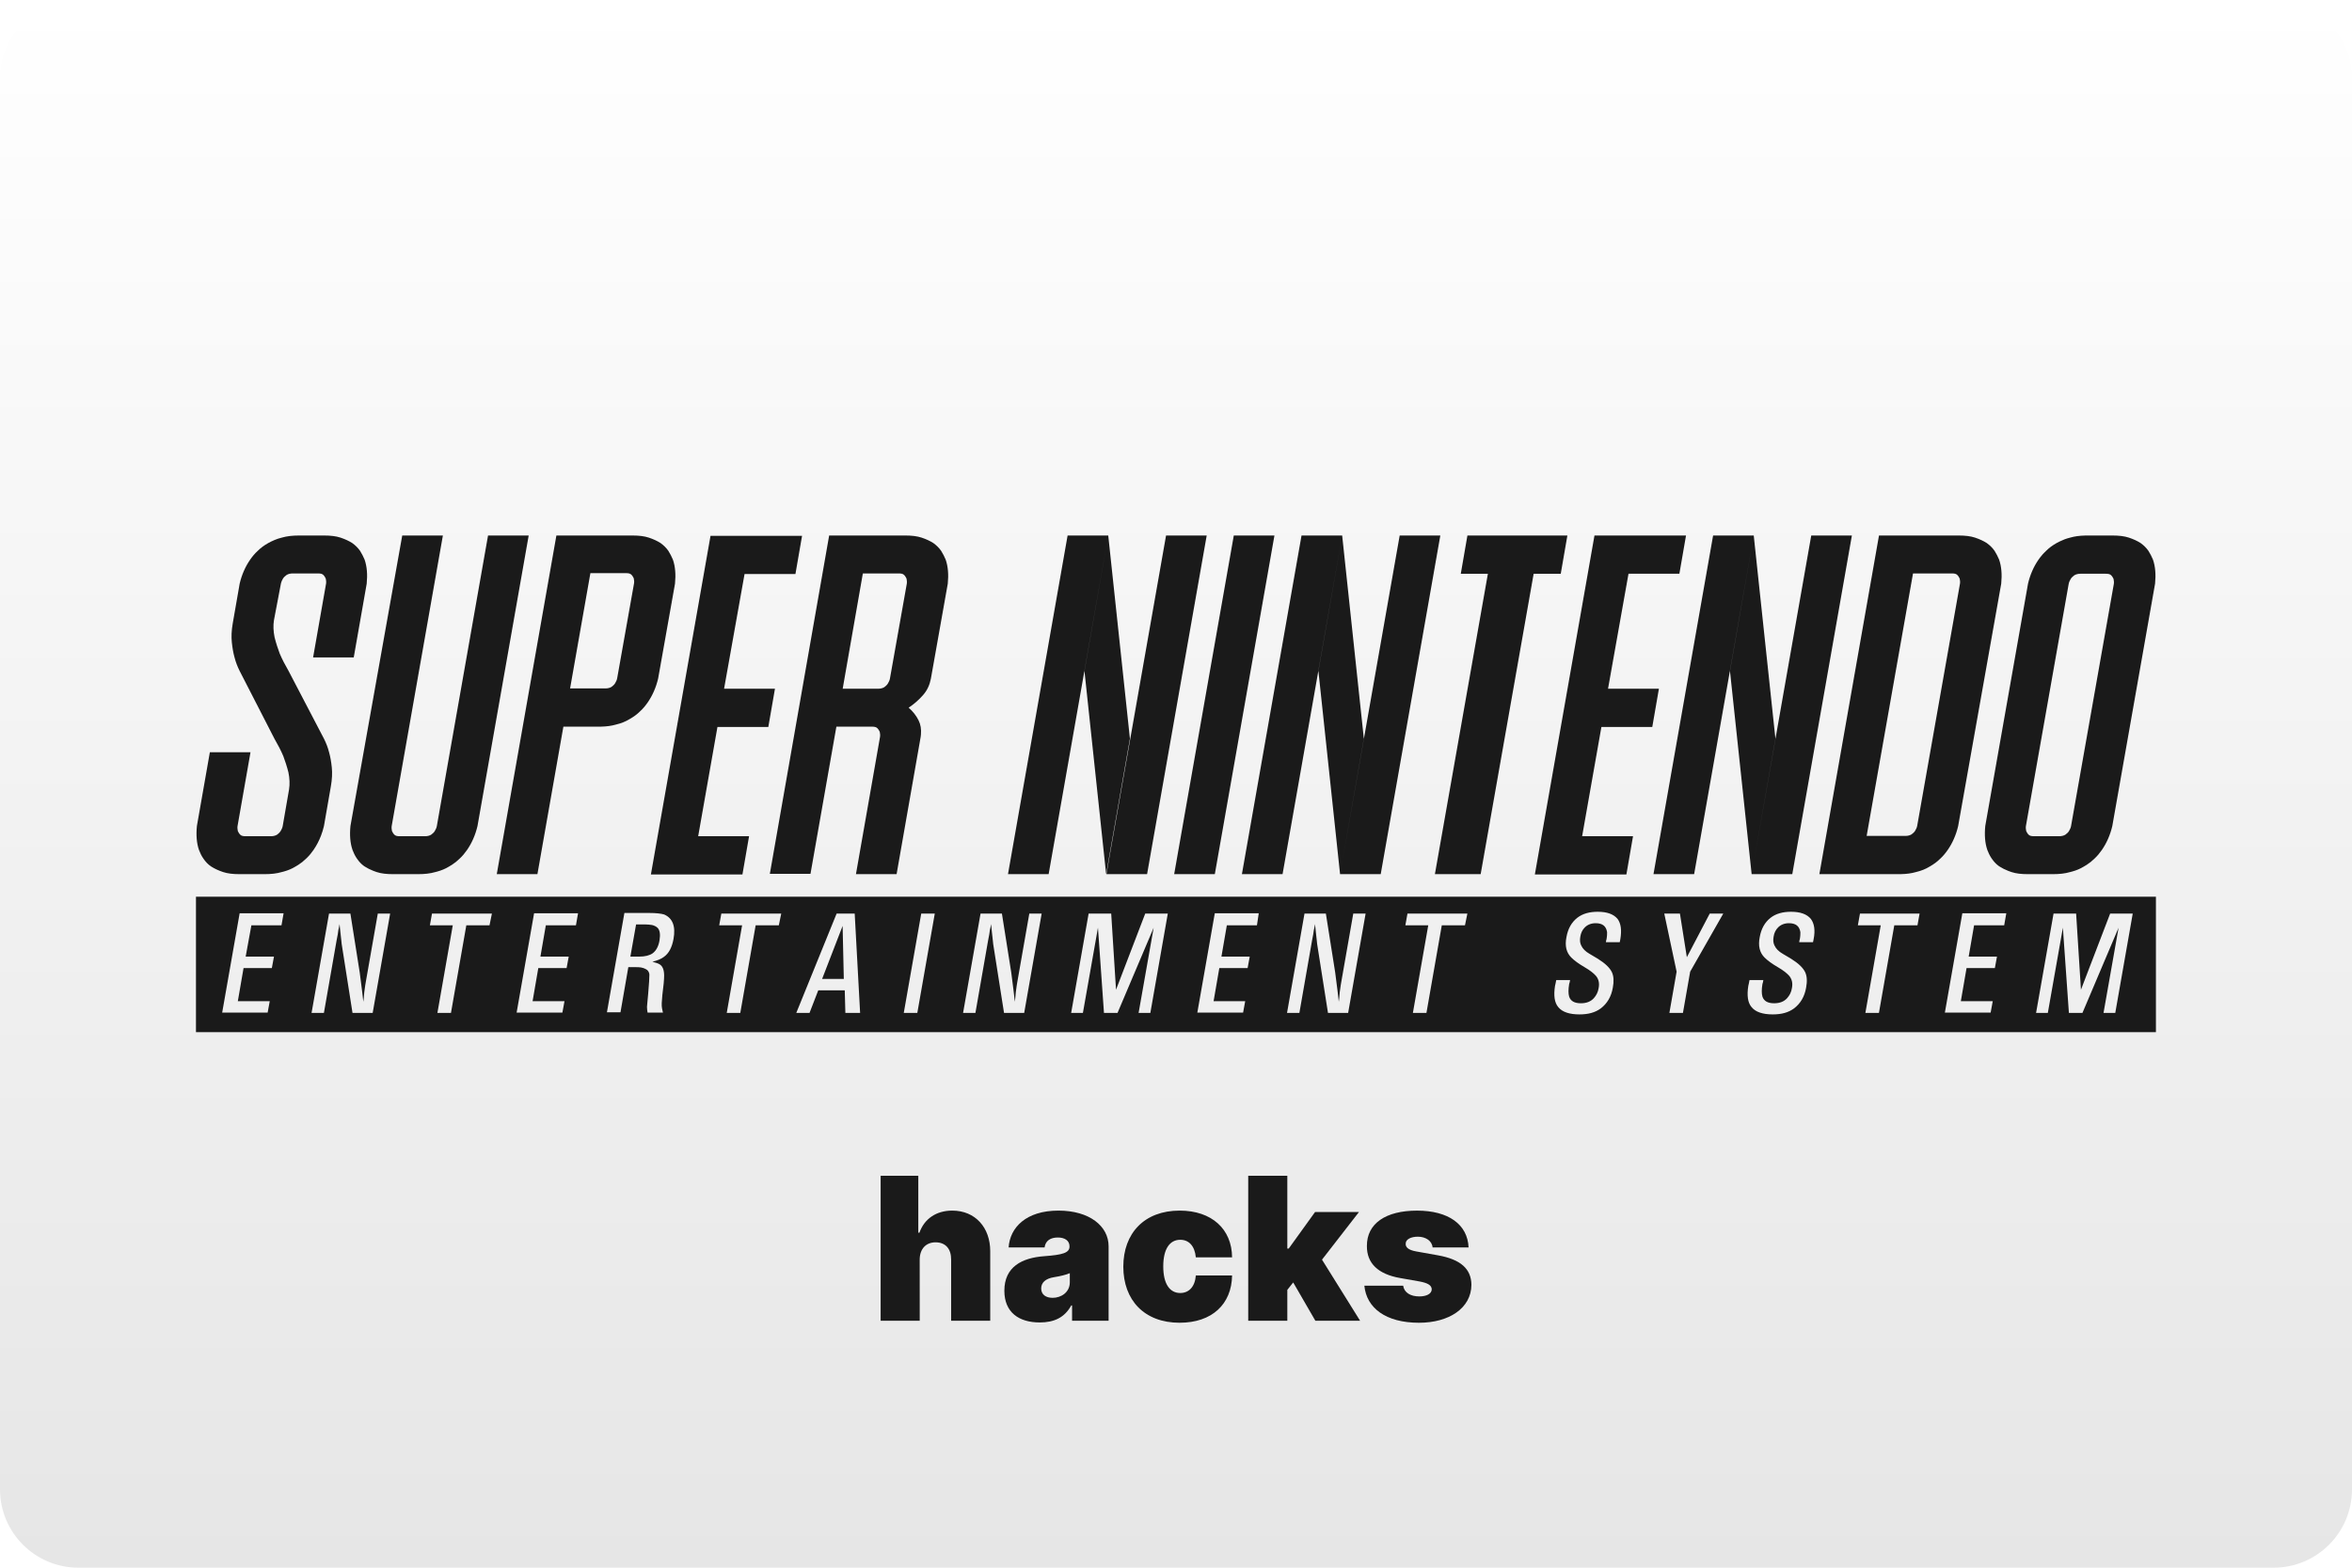
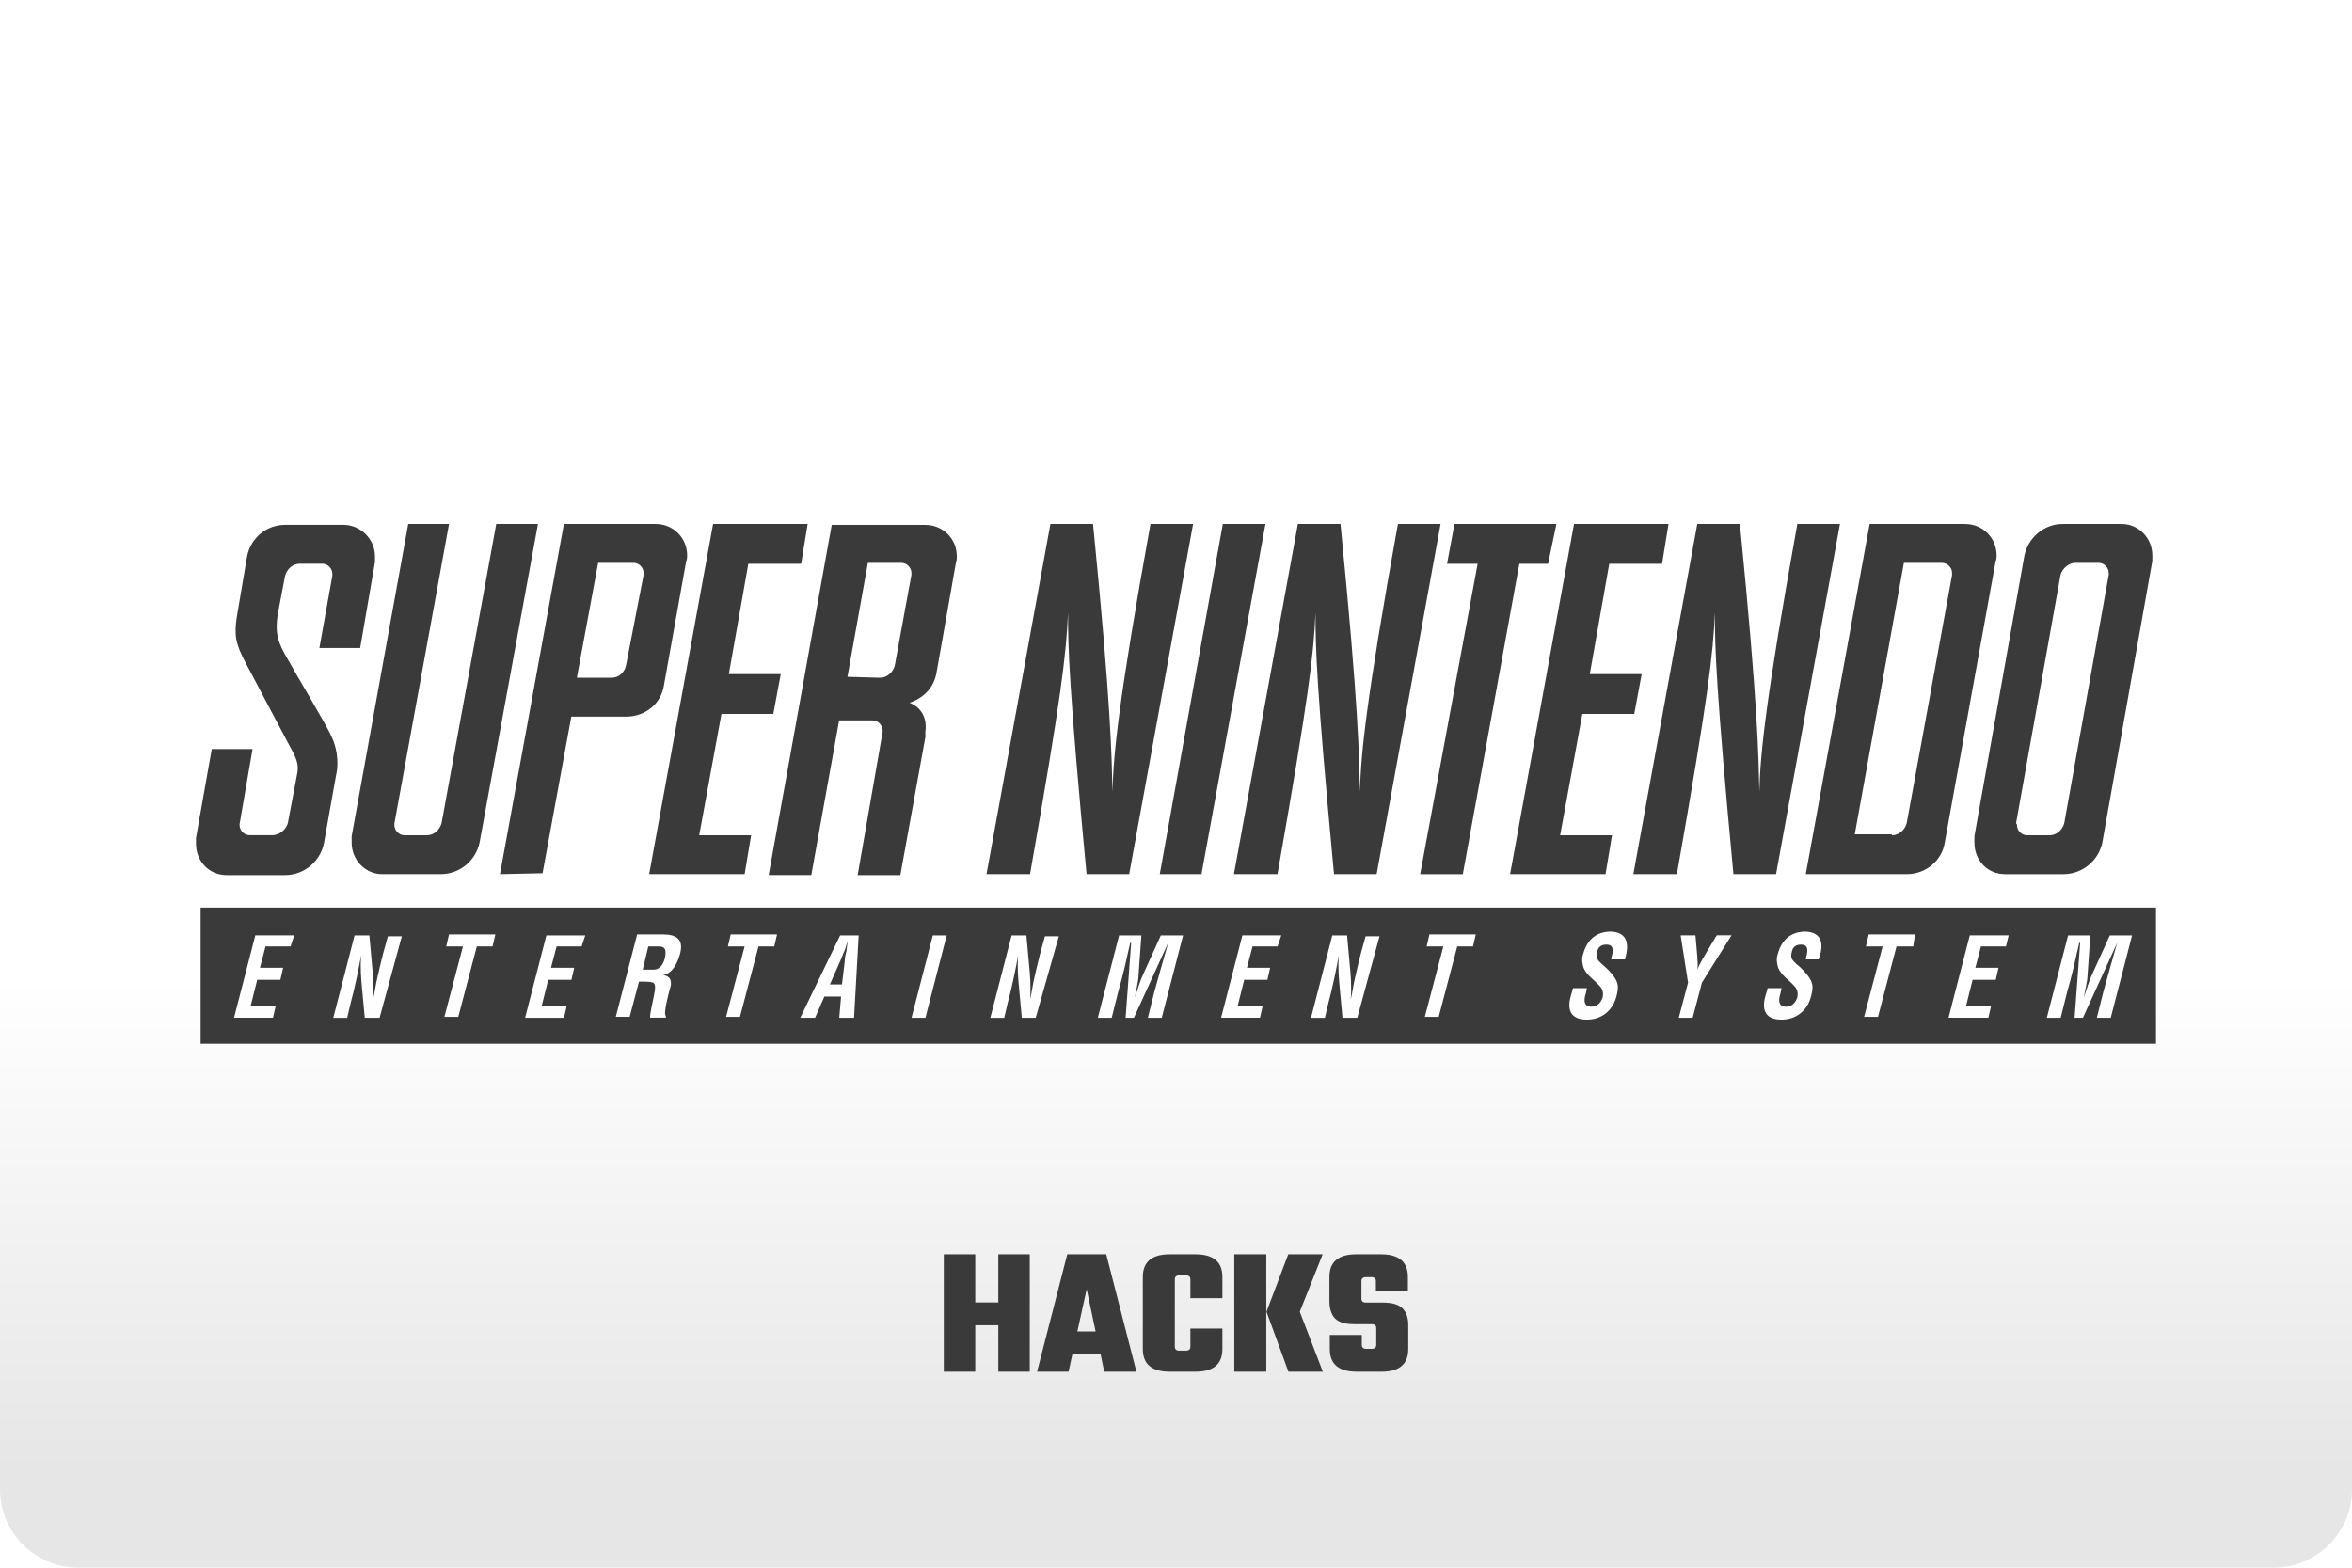
- <svg xmlns="http://www.w3.org/2000/svg" width="480" height="320" version="1.1" viewBox="0 0 480 320">
+ <svg xmlns="http://www.w3.org/2000/svg" width="480" height="320" version="1.1" viewBox="0 0 480 320" xml:space="preserve">
  <defs>
-     <linearGradient id="a" x1="81.598" x2="81.598" y2="84.667" gradientTransform="matrix(3.7795 0 0 3.7795 -.00025177 0)" gradientUnits="userSpaceOnUse">
+     <linearGradient id="a" x2="0" y1="200" y2="300" gradientUnits="userSpaceOnUse">
      <stop stop-color="#fff" offset="0" />
      <stop stop-color="#e6e6e6" offset="1" />
    </linearGradient>
  </defs>
-   <rect x="-0" y="9.1553e-8" width="480" height="320" ry="16" fill="url(#a)" stroke-linecap="square" stroke-linejoin="round" stroke-width="2" style="paint-order:stroke fill markers" />
-   <path d="m61.013 109.31c-1.29 0-2.457 0.122-3.502 0.43-1.044 0.246-1.965 0.677-2.764 1.107-0.86 0.492-1.536 0.983-2.15 1.598-0.614 0.553-1.107 1.167-1.537 1.781-0.983 1.413-1.72 3.073-2.15 4.916l-1.414 8.109c-0.246 1.413-0.306 2.704-0.184 3.871 0.123 1.167 0.307 2.212 0.553 3.072 0.246 0.983 0.615 1.905 1.045 2.766l7.127 13.887c0.676 1.167 1.292 2.334 1.783 3.502 0.369 0.983 0.736 2.09 1.043 3.318 0.246 1.229 0.307 2.396 0.123 3.502l-1.289 7.434c-0.061 0.369-0.247 0.738-0.432 1.045-0.138 0.23-0.31 0.393-0.518 0.562-0.069 0.057-0.142 0.114-0.219 0.176-0.269 0.161-0.631 0.275-1.047 0.301-0.059 4e-3 -0.12 6e-3 -0.182 6e-3h-5.162c-0.492 0-0.86-0.061-1.105-0.307-0.246-0.246-0.369-0.492-0.492-0.738-0.061-0.307-0.122-0.676-0.061-1.045l2.643-15.053h-8.295l-2.643 15.053c-0.184 1.843-0.062 3.503 0.43 4.916 0.246 0.614 0.492 1.167 0.922 1.781 0.43 0.614 0.922 1.168 1.598 1.598 0.676 0.43 1.475 0.8 2.397 1.107 0.922 0.307 2.028 0.43 3.318 0.43h5.16c1.29 0 2.457-0.122 3.502-0.43 0.131-0.031 0.26-0.065 0.387-0.1 0.887-0.242 1.68-0.578 2.379-1.008 0.215-0.123 0.419-0.244 0.613-0.369 0.582-0.374 1.076-0.768 1.537-1.228 0.077-0.069 0.152-0.138 0.225-0.209 0.512-0.496 0.936-1.035 1.312-1.572 0.614-0.883 1.132-1.862 1.539-2.922 0.244-0.636 0.45-1.303 0.611-1.994l1.412-8.109c0.246-1.413 0.308-2.704 0.186-3.871-0.123-1.167-0.309-2.212-0.555-3.072-0.246-0.983-0.613-1.905-1.043-2.766l-7.252-13.887c-0.676-1.167-1.29-2.334-1.781-3.502-0.369-0.983-0.738-2.09-1.045-3.318-0.246-1.229-0.307-2.396-0.123-3.502l1.414-7.434c0.008-0.046 0.018-0.093 0.029-0.139 0.079-0.322 0.239-0.637 0.4-0.906 0.184-0.307 0.431-0.492 0.738-0.738 0.307-0.184 0.737-0.307 1.228-0.307h5.16c0.492 0 0.862 0.061 1.107 0.307 0.246 0.246 0.367 0.492 0.49 0.738 0.061 0.307 0.124 0.676 0.062 1.045l-2.643 15.053h8.295l2.643-15.053c0.184-1.843 0.062-3.503-0.43-4.916-0.246-0.614-0.553-1.167-0.922-1.781-0.43-0.614-0.922-1.106-1.598-1.598-0.676-0.43-1.475-0.8-2.397-1.107-0.922-0.307-2.028-0.43-3.318-0.43h-5.162zm21.076 0-10.568 59.292c-0.184 1.843-0.062 3.503 0.43 4.916 0.215 0.538 0.431 1.029 0.77 1.555 0.048 0.075 0.099 0.15 0.152 0.227 0.376 0.538 0.801 1.029 1.353 1.432 0.079 0.058 0.16 0.112 0.244 0.166 0.507 0.323 1.083 0.612 1.728 0.865 0.215 0.085 0.438 0.165 0.668 0.242 0.922 0.307 2.028 0.43 3.318 0.43h5.16c1.29 0 2.457-0.122 3.502-0.43 0.131-0.031 0.26-0.065 0.387-0.1 0.887-0.242 1.68-0.578 2.379-1.008 0.215-0.123 0.419-0.244 0.613-0.369 0.582-0.374 1.076-0.768 1.537-1.228 0.614-0.553 1.107-1.167 1.537-1.781 0.983-1.413 1.72-3.073 2.15-4.916l10.445-59.292h-8.295l-10.445 59.292c-0.061 0.369-0.245 0.738-0.43 1.045-0.184 0.307-0.431 0.492-0.738 0.738-0.307 0.184-0.737 0.307-1.228 0.307h-5.162c-0.492 0-0.86-0.061-1.105-0.307-0.246-0.246-0.369-0.492-0.492-0.738-0.061-0.307-0.122-0.676-0.061-1.045l10.445-59.292h-8.295zm31.459 0-12.166 69.124h8.295l5.299-30.106h7.236c0.161 0 0.321-2e-3 0.479-6e-3 1.102-0.028 2.11-0.155 3.023-0.424 1.044-0.246 1.967-0.616 2.766-1.107 0.86-0.492 1.536-0.983 2.15-1.598 0.614-0.553 1.105-1.167 1.535-1.781 0.983-1.413 1.72-3.073 2.15-4.916l3.441-19.354c0.184-1.843 0.062-3.503-0.43-4.916-0.246-0.614-0.553-1.167-0.922-1.781-0.43-0.614-0.922-1.106-1.598-1.598-0.676-0.43-1.475-0.8-2.397-1.107-0.922-0.307-2.028-0.43-3.318-0.43h-15.545zm55.667 0-12.105 69.061h8.295l5.285-30.044h7.25c0.492 0 0.86 0.061 1.105 0.307 0.246 0.246 0.369 0.492 0.492 0.738 0.061 0.307 0.124 0.674 0.062 1.043l-4.916 28.02h8.295l4.914-28.02c0.023-0.161 0.041-0.319 0.055-0.475 0.093-1.089-0.054-2.044-0.484-2.904-0.492-0.983-1.167-1.843-2.027-2.58 1.106-0.737 2.089-1.597 2.949-2.58 0.86-0.983 1.352-2.091 1.598-3.381l3.441-19.354c0.184-1.843 0.062-3.503-0.43-4.916-0.246-0.614-0.553-1.167-0.922-1.781-0.43-0.614-0.922-1.106-1.598-1.598-0.676-0.43-1.475-0.8-2.397-1.107-0.922-0.307-2.028-0.43-3.318-0.43h-15.545zm48.663 0-12.166 69.124h8.295l12.166-69.124zm8.295 0-4.855 27.65 4.424 41.474 4.855-27.65zm11.797 0-12.166 69.124h8.295l12.166-69.124zm13.824 0-12.166 69.124h8.295l12.166-69.124zm13.824 0-12.166 69.124h8.295l12.166-69.124zm8.295 0-4.853 27.65 4.424 41.474 4.853-27.65zm-0.43 69.124h8.295l12.166-69.124h-8.295zm25.99-69.124-1.352 7.805h5.529l-10.812 61.319h9.338l10.814-61.319h5.531l1.352-7.805h-20.4zm25.93 0-12.166 69.185h18.68l1.352-7.803h-10.385l3.934-22.305h10.383l1.352-7.803h-10.383l4.178-23.471h10.383l1.353-7.805h-18.68zm24.209 0-12.166 69.124h8.295l12.166-69.124zm8.295 0-4.853 27.65 4.424 41.474 4.853-27.65zm-0.43 69.124h8.295l12.164-69.124h-8.295zm25.99-69.124-12.166 69.124h16.221c0.161 0 0.321-2e-3 0.479-6e-3 1.102-0.028 2.11-0.155 3.023-0.424 1.044-0.246 1.967-0.616 2.766-1.107 0.86-0.492 1.536-0.983 2.15-1.598 0.614-0.553 1.105-1.167 1.535-1.781 0.983-1.413 1.722-3.073 2.152-4.916l8.785-49.46c0.184-1.843 0.062-3.503-0.43-4.916-0.246-0.614-0.553-1.167-0.922-1.781-0.43-0.614-0.922-1.106-1.598-1.598-0.676-0.43-1.475-0.8-2.397-1.107-0.922-0.307-2.028-0.43-3.318-0.43h-16.281zm42.517 0c-0.161 0-0.319 2e-3 -0.477 6e-3 -1.102 0.028-2.111 0.155-3.025 0.424-0.783 0.184-1.497 0.473-2.143 0.787-0.215 0.105-0.421 0.213-0.621 0.32-0.86 0.492-1.536 0.983-2.15 1.598-0.461 0.415-0.853 0.864-1.201 1.322-0.116 0.153-0.228 0.305-0.336 0.459-0.983 1.413-1.72 3.073-2.15 4.916l-8.725 49.46c-0.184 1.843-0.062 3.503 0.43 4.916 0.215 0.538 0.431 1.029 0.77 1.555 0.048 0.075 0.099 0.15 0.152 0.227 0.376 0.538 0.799 1.029 1.352 1.432 0.079 0.058 0.162 0.112 0.246 0.166 0.507 0.323 1.083 0.612 1.728 0.865 0.215 0.085 0.438 0.165 0.668 0.242 0.922 0.307 2.028 0.43 3.318 0.43h5.16c1.29 0 2.457-0.122 3.502-0.43 0.131-0.031 0.26-0.065 0.387-0.1 0.887-0.242 1.68-0.578 2.379-1.008 0.215-0.123 0.419-0.244 0.613-0.369 0.582-0.374 1.076-0.768 1.537-1.228 0.614-0.553 1.107-1.167 1.537-1.781 0.983-1.413 1.72-3.073 2.15-4.916l8.725-49.46c0.184-1.843 0.062-3.503-0.43-4.916-0.246-0.614-0.553-1.167-0.922-1.781-0.43-0.614-0.922-1.106-1.598-1.598-0.676-0.43-1.475-0.8-2.397-1.107-0.922-0.307-2.028-0.43-3.318-0.43h-5.162zm-280.98 0.062-12.166 69.122h18.68l1.352-7.803h-10.385l3.934-22.305h10.383l1.352-7.803h-10.383l4.178-23.41h10.385l1.352-7.803h-18.68zm-24.516 7.619h7.25c0.492 0 0.86 0.061 1.105 0.307 0.246 0.246 0.369 0.491 0.492 0.736 0.061 0.307 0.122 0.676 0.06 1.045l-3.439 19.355c-0.061 0.369-0.245 0.738-0.43 1.045-0.184 0.307-0.431 0.491-0.738 0.736-0.307 0.184-0.737 0.309-1.228 0.309h-7.215l4.143-23.533zm55.604 0.06h7.312c0.492 0 0.86 0.061 1.105 0.307 0.246 0.246 0.369 0.492 0.492 0.738 0.061 0.307 0.122 0.676 0.061 1.045l-3.439 19.354c-0.061 0.369-0.247 0.738-0.432 1.045-0.184 0.307-0.429 0.492-0.736 0.738-0.307 0.184-0.737 0.307-1.228 0.307h-7.25l4.115-23.533zm214.32 0h7.926c0.492 0 0.86 0.061 1.105 0.307 0.246 0.246 0.369 0.492 0.492 0.738 0.062 0.307 0.122 0.676 0.06 1.045l-8.725 49.399c-0.062 0.369-0.245 0.738-0.43 1.045-0.184 0.307-0.431 0.491-0.738 0.736-0.307 0.184-0.737 0.307-1.228 0.307h-7.926l9.463-53.577zm34.162 0.062h5.162c0.492 0 0.86 0.061 1.105 0.307 0.246 0.246 0.369 0.491 0.492 0.736 0.061 0.307 0.122 0.676 0.06 1.045l-8.725 49.399c-0.062 0.369-0.245 0.738-0.43 1.045-0.184 0.307-0.431 0.492-0.738 0.738-0.307 0.184-0.737 0.307-1.228 0.307h-5.162c-0.492 0-0.86-0.061-1.105-0.307-0.246-0.246-0.369-0.492-0.492-0.738-0.062-0.307-0.122-0.676-0.06-1.045l8.725-49.399c0.062-0.369 0.245-0.738 0.43-1.045 0.184-0.307 0.431-0.491 0.738-0.736 0.307-0.184 0.737-0.307 1.228-0.307zm-384.58 65.927v27.65h399.99v-27.65zm286.08 3.072c1.905 0 3.256 0.491 4.055 1.475 0.676 0.922 0.86 2.274 0.553 4.117 0 0.061-0.06 0.308-0.121 0.615h-2.828c0.061-0.307 0.062-0.493 0.123-0.555 0.123-0.676 0.123-1.167 0.123-1.475-0.184-1.229-0.921-1.842-2.334-1.842-0.922 0-1.66 0.306-2.213 0.859-0.492 0.492-0.799 1.105-0.922 1.904-0.123 0.737-0.06 1.292 0.186 1.783 0.307 0.676 0.86 1.227 1.721 1.719l1.658 0.984c1.475 0.922 2.459 1.842 2.889 2.764 0.369 0.799 0.429 1.844 0.184 3.135-0.307 1.843-1.167 3.257-2.457 4.24-1.167 0.86-2.581 1.228-4.363 1.228-2.028 0-3.502-0.492-4.301-1.475-0.799-0.922-0.983-2.397-0.676-4.363 0.061-0.184 0.123-0.554 0.246-1.168h2.826c-0.061 0.369-0.124 0.676-0.186 0.799-0.184 1.106-0.184 1.968 0 2.582 0.307 0.922 1.106 1.352 2.397 1.352 1.167 0 2.028-0.369 2.643-1.045 0.492-0.553 0.86-1.23 0.982-2.09 0.184-0.983 2.6e-4 -1.781-0.553-2.457-0.43-0.492-1.167-1.105-2.334-1.781-1.167-0.676-2.089-1.352-2.703-1.967-0.983-0.983-1.353-2.334-0.984-4.178 0.307-1.72 1.046-3.012 2.213-3.933 1.106-0.86 2.519-1.228 4.178-1.228zm39.446 0c1.905 0 3.256 0.491 4.055 1.475 0.676 0.922 0.921 2.274 0.553 4.117 0 0.061-0.062 0.308-0.123 0.615h-2.826c0.061-0.307 0.062-0.493 0.123-0.555 0.123-0.676 0.123-1.167 0.123-1.475-0.184-1.229-0.921-1.842-2.334-1.842-0.922 0-1.66 0.306-2.213 0.859-0.492 0.492-0.799 1.105-0.922 1.904-0.123 0.737-0.062 1.292 0.184 1.783 0.307 0.676 0.86 1.227 1.721 1.719l1.66 0.984c1.475 0.922 2.457 1.842 2.887 2.764 0.369 0.799 0.431 1.844 0.186 3.135-0.307 1.843-1.169 3.257-2.459 4.24-1.167 0.86-2.579 1.228-4.361 1.228-2.028 0-3.502-0.492-4.301-1.475-0.799-0.922-0.983-2.397-0.676-4.363 0.061-0.184 0.121-0.554 0.244-1.168h2.826c-0.061 0.369-0.122 0.676-0.184 0.799-0.184 1.106-0.184 1.968 0 2.582 0.307 0.922 1.106 1.352 2.397 1.352 1.167 0 2.028-0.369 2.643-1.045 0.492-0.553 0.86-1.23 0.982-2.09 0.184-0.983 2.6e-4 -1.781-0.553-2.457-0.43-0.492-1.167-1.105-2.334-1.781-1.167-0.676-2.091-1.352-2.705-1.967-0.983-0.983-1.351-2.334-0.982-4.178 0.307-1.72 1.044-3.012 2.211-3.933 1.106-0.86 2.521-1.228 4.18-1.228zm-238.09 0.246h5.099c1.352 0 2.395 0.122 3.01 0.307 1.72 0.737 2.398 2.397 1.906 5.039-0.307 1.659-0.922 2.888-1.967 3.625-0.553 0.43-1.353 0.737-2.336 0.982 0.614 0.184 1.107 0.308 1.414 0.492 0.676 0.369 0.982 1.167 0.982 2.334 0 0.799-0.121 2.151-0.367 3.994-0.123 1.229-0.185 2.152-0.062 2.705 0.061 0.307 0.124 0.552 0.186 0.859h-3.135c-0.061-0.369-0.123-0.738-0.123-1.168 0-0.246 0.123-1.167 0.246-2.703 0.184-2.028 0.246-3.379 0.246-3.932-0.061-0.492-0.307-0.861-0.676-1.045-0.307-0.184-0.676-0.308-1.045-0.369-0.307-0.061-0.737-0.061-1.228-0.061h-1.352l-1.598 9.215h-2.766l3.564-20.275zm-78.524 0.061h8.971l-0.43 2.459h-6.144l-1.168 6.391h5.775l-0.43 2.334h-5.775l-1.168 6.758h6.514l-0.43 2.336h-9.279l3.564-20.277zm60.091 0h8.971l-0.43 2.459h-6.144l-1.105 6.391h5.775l-0.43 2.334h-5.777l-1.166 6.758h6.512l-0.43 2.336h-9.34l3.564-20.277zm138.92 0h8.971l-0.369 2.459h-6.144l-1.105 6.391h5.775l-0.43 2.334h-5.775l-1.168 6.758h6.451l-0.43 2.336h-9.34l3.564-20.277zm152.56 0h8.971l-0.43 2.459h-6.144l-1.105 6.391h5.775l-0.43 2.334h-5.777l-1.166 6.758h6.512l-0.43 2.336h-9.34l3.564-20.277zm-333.33 0.062h4.363l1.904 12.043c0.369 2.826 0.615 4.792 0.738 5.959 0.061-0.43 0.122-1.044 0.184-1.904 0.184-1.229 0.245-1.904 0.307-2.088l2.459-14.01h2.519l-3.564 20.275h-4.117l-2.211-14.07c0-0.246-0.123-0.983-0.246-2.273-0.061-0.737-0.124-1.351-0.186-1.781l-0.121 0.676-0.123 0.553-0.123 0.861-0.246 1.289-2.58 14.746h-2.519l3.562-20.275zm21.014 0h12.229l-0.492 2.397h-4.73l-3.135 17.879h-2.764l3.133-17.879h-4.67l0.43-2.397zm59.048 0h12.227l-0.492 2.397h-4.73l-3.133 17.879h-2.766l3.133-17.879h-4.67l0.432-2.397zm23.531 0h3.688l1.105 20.275h-3.01l-0.123-4.607h-5.408l-1.781 4.607h-2.703l8.232-20.275zm17.266 0h2.766l-3.564 20.275h-2.764zm12.105 0h4.361l1.906 12.043c0.369 2.826 0.613 4.792 0.736 5.959 0.061-0.43 0.124-1.044 0.186-1.904 0.184-1.229 0.245-1.904 0.307-2.088l2.457-14.01h2.519l-3.564 20.275h-4.115l-2.213-14.07c0-0.246-0.123-0.983-0.246-2.273-0.061-0.737-0.122-1.351-0.184-1.781l-0.123 0.676-0.123 0.553-0.123 0.861-0.246 1.289-2.58 14.746h-2.519l3.564-20.275zm22.059 0h4.607l0.982 15.545 5.961-15.545h4.607l-3.562 20.275h-2.397l3.072-17.389-7.373 17.389h-2.766l-1.228-17.389-3.072 17.389h-2.397l3.564-20.275zm44.054 0h4.361l1.906 12.043c0.369 2.826 0.613 4.792 0.736 5.959 0.061-0.43 0.124-1.044 0.186-1.904 0.184-1.229 0.245-1.904 0.307-2.088l2.457-14.01h2.519l-3.564 20.275h-4.115l-2.213-14.07c0-0.246-0.123-0.983-0.246-2.273-0.061-0.737-0.122-1.351-0.184-1.781l-0.123 0.676-0.123 0.553-0.123 0.861-0.246 1.289-2.58 14.746h-2.519l3.564-20.275zm21.014 0h12.227l-0.49 2.397h-4.732l-3.133 17.879h-2.766l3.135-17.879h-4.67l0.43-2.397zm52.409 0h3.195l1.414 8.908 4.67-8.908h2.764l-6.758 11.859-1.475 8.416h-2.766l1.475-8.416-2.519-11.859zm39.938 0h12.166l-0.43 2.397h-4.732l-3.133 17.879h-2.766l3.135-17.879h-4.67l0.43-2.397zm39.508 0h4.607l0.984 15.545 5.959-15.545h4.609l-3.564 20.275h-2.397l3.072-17.389-7.373 17.389h-2.766l-1.228-17.389-3.072 17.389h-2.397l3.564-20.275zm-289.28 2.211-1.168 6.576h1.781c1.229 0 2.151-0.246 2.766-0.676 0.737-0.553 1.228-1.476 1.412-2.705 0.184-1.167 0.063-1.966-0.367-2.457-0.307-0.307-0.676-0.492-1.168-0.615-0.43-0.061-0.922-0.123-1.475-0.123h-1.781zm42.149 0.309-4.18 10.814h4.424l-0.244-10.814z" fill="#1a1a1a" stroke-linecap="round" stroke-linejoin="round" stroke-width="8" style="paint-order:stroke markers fill" />
-   <g transform="matrix(3.8449 0 0 3.8449 -10.247 -4.5683)" fill="#1a1a1a" stroke-width=".265" aria-label="hacks">
-     <path d="m51.481 68.059c0.004-0.571 0.334-0.917 0.842-0.917 0.53 0 0.831 0.346 0.827 0.917v3.247h2.075v-3.683c0.004-1.263-0.793-2.165-2.014-2.165-0.853 0-1.484 0.436-1.744 1.173h-0.06v-3.022h-1.999v7.697h2.075z" />
-     <path d="m57.855 71.396c0.752 0 1.319-0.256 1.669-0.902h0.045v0.812h1.939v-3.954c0-1.067-1.011-1.894-2.661-1.894-1.725 0-2.574 0.902-2.646 1.954h1.909c0.049-0.357 0.312-0.526 0.707-0.526 0.361 0 0.616 0.165 0.616 0.466v0.015c0 0.334-0.368 0.44-1.338 0.511-1.191 0.086-2.12 0.568-2.12 1.834 0 1.15 0.774 1.684 1.879 1.684zm0.676-1.308c-0.353 0-0.601-0.173-0.601-0.496 0-0.297 0.21-0.526 0.692-0.601 0.331-0.053 0.609-0.12 0.827-0.21v0.481c0 0.526-0.447 0.827-0.917 0.827z" />
-     <path d="m65.281 71.411c1.71 0 2.759-0.981 2.781-2.51h-1.924c-0.045 0.605-0.372 0.932-0.827 0.932-0.545 0-0.902-0.466-0.902-1.413s0.357-1.413 0.902-1.413c0.459 0 0.77 0.327 0.827 0.932h1.924c-0.011-1.503-1.082-2.481-2.781-2.481-1.879 0-2.992 1.203-2.992 2.977 0 1.774 1.112 2.977 2.992 2.977z" />
-     <path d="m68.919 71.306h2.075v-1.639l0.312-0.395 1.176 2.033h2.375l-2.022-3.243 1.962-2.529h-2.33l-1.398 1.939h-0.075v-3.864h-2.075z" />
-     <path d="m80.615 67.413c-0.053-1.221-1.067-1.954-2.736-1.954-1.65 0-2.668 0.676-2.661 1.879-0.007 0.909 0.583 1.492 1.759 1.699l1.022 0.18c0.451 0.083 0.654 0.203 0.661 0.421-0.007 0.241-0.282 0.376-0.661 0.376-0.47 0-0.801-0.203-0.857-0.571h-2.059c0.113 1.184 1.135 1.969 2.901 1.969 1.597 0 2.774-0.778 2.781-2.014-0.007-0.853-0.579-1.349-1.759-1.563l-1.173-0.21c-0.44-0.079-0.564-0.237-0.556-0.406-0.007-0.241 0.289-0.376 0.646-0.376 0.41 0 0.752 0.218 0.782 0.571z" />
-   </g>
-   <style type="text/css">.st0{fill:#FC0C18;}
- 	.st1{fill:#FC0C18;}</style>
+   <rect width="480" height="320" ry="16" fill="url(#a)" />
+   <path d="m83.312 106.95-11.543 63.736v1.322c0 3.595 2.833 6.43 6.24 6.43h11.92c3.97 0 7.179-2.835 7.939-6.43l11.92-65.059h-8.512l-11.16 61.09c-0.375 1.323-1.511 2.459-3.022 2.459h-4.543c-1.136 0-2.084-0.948-2.084-2.272l11.17-61.277h-8.326zm31.77 0-13.045 71.488 8.689-0.188 5.867-31.967h11.158c3.97 0 7.189-2.647 7.752-6.43l4.543-25.34c0.188-0.375 0.188-0.76 0.188-1.135 0-3.595-2.833-6.43-6.428-6.43h-18.725zm30.445 0-13.045 71.488h19.484l1.322-7.939h-10.596l4.543-24.777h10.586l1.512-8.127h-10.588l3.971-22.506h10.783l1.324-8.139h-19.297zm68.842 0-13.045 71.488h8.887c6.429-36.509 7.377-44.825 7.752-53.338 0 7.189 0.189 15.13 3.783 53.338h8.699l13.045-71.488h-8.699c-6.616 36.697-7.564 47.096-7.752 54.66-0.188-7.189-0.188-16.452-3.971-54.66zm35.186 0-12.867 71.488h8.512l13.055-71.488h-8.699zm15.316 0-13.055 71.488h8.896c6.429-36.509 7.377-44.825 7.752-53.338 0 7.189 0.189 15.13 3.783 53.338h8.699l13.047-71.488h-8.701c-6.616 36.697-7.564 47.096-7.752 54.66-0.188-7.189-0.188-16.452-3.971-54.66h-8.699zm31.957 0-1.512 8.139h6.242l-11.723 63.35h8.699l11.535-63.35h5.865l1.699-8.139h-20.807zm24.4 0-13.045 71.488h19.475l1.324-7.939h-10.588l4.533-24.777h10.596l1.512-8.127h-10.586l3.969-22.506h10.775l1.322-8.139h-19.287zm25.154 0-13.047 71.488h8.889c6.429-36.509 7.377-44.825 7.752-53.338 0 7.189 0.189 15.13 3.783 53.338h8.699l13.045-71.488h-8.699c-6.616 36.697-7.564 47.096-7.752 54.66-0.188-7.189-0.188-16.452-3.971-54.66zm35.176 0-13.035 71.488h20.609c3.97 0 7.189-2.835 7.752-6.43l10.398-57.494c0.188-0.375 0.188-0.76 0.188-1.135 0-3.595-2.835-6.43-6.43-6.43h-19.482zm39.342 0c-3.782 0-7.002 2.835-7.752 6.43l-10.211 57.307v1.322c0 3.595 2.647 6.43 6.242 6.43h11.92c3.97 0 7.179-2.835 7.939-6.43l10.211-57.494v-1.135c0-3.595-2.835-6.43-6.242-6.43h-12.107zm-362.72 0.178c-3.782 0-6.991 2.646-7.752 6.428l-2.084 12.295c-0.563 3.595-0.375 5.491 1.897 9.648 1.698 3.209 7.378 13.994 8.701 16.453 1.698 3.032 2.072 4.156 1.697 6.053l-1.897 10.023c-0.386 1.323-1.708 2.459-3.219 2.459h-4.543c-1.136 0-2.084-0.948-2.084-2.084v-0.188l2.647-15.316h-8.326l-3.219 18.162v1.135c0 3.595 2.646 6.429 6.24 6.439h11.92c3.97 0 7.179-2.833 7.939-6.428l2.459-13.807c0.75-3.22 8.97e-4 -6.24-0.947-8.137-0.75-1.896-7.565-13.244-8.889-15.703-1.896-3.209-2.645-5.105-2.051-9.096l1.51-7.939c0.375-1.323 1.511-2.459 3.022-2.459h4.543c1.136 0 2.084 0.948 2.084 2.084v0.375l-2.647 14.754h8.324l3.023-17.588v-1.137c0-3.595-3.023-6.428-6.43-6.428h-11.92zm111.56 0.01-12.867 71.488h8.699l5.68-31.582h6.803c1.136 0 2.084 0.948 2.084 2.272l-5.106 29.32h8.711l5.106-28.184v-1.137c0.375-2.647-0.762-4.917-3.221-5.865 2.834-0.948 4.918-3.033 5.481-6.055l3.971-22.506c0.188-0.563 0.188-0.947 0.188-1.322 0-3.595-2.833-6.43-6.428-6.43h-19.1zm-47.668 7.752h7.189c1.136 0 2.084 0.948 2.084 2.084v0.375l-3.596 18.537c-0.375 1.511-1.511 2.459-3.022 2.459h-7.002l4.346-23.455zm55.045 0h6.805c1.136 0 2.082 0.948 2.082 2.084v0.375l-3.406 18.537c-0.375 1.323-1.511 2.459-3.022 2.459l-6.627-0.188 4.168-23.268zm211.43 0h7.752c1.136 0 2.084 0.948 2.084 2.084v0.375l-9.262 50.691c-0.375 1.323-1.513 2.459-3.023 2.459h-0.01v-0.199h-7.564l10.023-55.41zm34.988 0h4.731c1.136 0 2.084 0.948 2.084 2.084v0.375l-9.074 50.691c-0.375 1.323-1.513 2.459-3.023 2.459h-4.543c-1.136 0-2.082-0.948-2.082-2.084 0 0 5e-5 -0.187-0.188-0.375l9.074-50.691c0.375-1.323 1.698-2.459 3.022-2.459zm-382.59 70.363v27.799h399.05v-27.799zm287.84 4.906c4.366 0.198 3.231 4.169 2.846 5.68h-2.834c0.375-1.511 0.76-3.022-0.949-3.022-0.948 0-1.698 0.374-1.897 1.51-0.375 1.323 0.189 1.698 0.949 2.459 0.761 0.563 2.084 1.896 2.647 2.834 0.761 1.136 0.761 2.085 0.375 3.596-0.761 3.22-3.221 4.918-6.055 4.918-3.407 0-4.157-2.084-3.219-5.106l0.375-1.324h2.834l-0.188 0.949c-0.563 1.698-0.376 2.834 1.135 2.834 1.136 0 1.896-0.761 2.272-1.897 0.188-0.948 1.5e-4 -1.698-0.562-2.272-1.136-1.323-2.833-2.272-3.406-3.971-0.188-0.761-0.375-1.698 0-2.647 0.761-2.834 2.646-4.543 5.678-4.543zm39.719 0c4.355 0.198 3.219 4.169 2.656 5.68h-2.647c0.375-1.511 0.762-3.022-0.947-3.022-0.948 0-1.698 0.374-1.897 1.51-0.375 1.323 0.189 1.698 0.949 2.459 0.761 0.563 2.084 1.896 2.647 2.834 0.761 1.136 0.761 2.085 0.375 3.596-0.761 3.22-3.221 4.918-6.055 4.918-3.407 0-4.157-2.084-3.219-5.106l0.375-1.324h2.834l-0.188 0.949c-0.563 1.698-0.376 2.834 1.135 2.834 1.136 0 1.896-0.761 2.272-1.897 0.188-0.948 1.5e-4 -1.698-0.562-2.272-1.136-1.323-2.833-2.272-3.406-3.971-0.188-0.761-0.375-1.698 0-2.647 0.761-2.834 2.646-4.543 5.678-4.543zm-276.87 0.574h9.459l-0.572 2.459h-3.209l-3.783 14.367h-2.834l3.783-14.367h-3.408l0.564-2.459zm38.395 0h5.293c2.647 0 4.354 0.947 3.406 4.156-0.563 1.896-1.51 3.783-3.406 4.158 1.698 0.188 1.897 1.511 1.324 3.022-0.188 0.761-1.324 4.918-0.762 5.293v0.375h-3.219c0-1.136 0.562-3.22 0.76-4.346 0.188-1.136 0.563-2.459-0.188-2.834-0.761-0.188-1.511-0.188-2.272-0.188h-0.562l-1.897 7.189h-2.834l4.356-16.826zm19.088 0h9.461l-0.562 2.459h-3.219l-3.783 14.367h-2.834l3.783-14.367h-3.408l0.562-2.459zm142.6 0h9.461l-0.562 2.459h-3.219l-3.783 14.367h-2.834l3.783-14.367h-3.408l0.562-2.459zm89.648 0h9.461l-0.375 2.459h-3.406l-3.783 14.367h-2.834l3.783-14.367h-3.408zm-31.008 0.176h3.022l-6.043 9.66-1.897 7.189h-2.834l1.897-7.189-1.512-9.648h3.022l0.377 4.344c0 0.761 0.188 1.698 0 2.647 0.563-1.323 1.135-2.271 1.697-3.219l2.272-3.783zm-298.25 0.012h7.939l-0.75 2.272h-5.106l-1.137 4.344h4.731l-0.562 2.459h-4.731l-1.324 5.293h5.107l-0.564 2.459h-7.949l4.346-16.826zm201.44 0h7.939l-0.762 2.272h-5.106l-1.135 4.344h4.731l-0.562 2.459h-4.731l-1.324 5.293h5.106l-0.562 2.459h-7.939l4.346-16.826zm148.45 0h7.939l-0.562 2.272h-5.106l-1.137 4.344h4.731l-0.562 2.459h-4.731l-1.324 5.293h5.107l-0.564 2.459h-8.137l4.346-16.826zm-290.49 0.01h7.939l-0.752 2.262h-5.106l-1.135 4.344h4.731l-0.562 2.459h-4.731l-1.334 5.305h5.106l-0.562 2.459h-7.939l4.346-16.828zm59.953 0h3.781l-0.947 16.828h-3.022l0.375-4.346h-3.408l-1.897 4.346h-3.022l8.139-16.828zm18.91 0h2.834l-4.344 16.828h-2.836zm38.02 0h4.543l-0.562 7.939c0 1.323-0.562 3.407-0.76 4.731 0.563-1.698 1.135-3.595 1.697-4.731l3.596-7.939h4.543l-4.356 16.828h-2.834l1.322-5.293c0.948-3.407 1.896-6.804 2.834-10.023l-7 15.316h-1.699l1.135-15.316h-0.188c-0.761 3.407-1.511 6.804-2.459 10.023l-1.322 5.293h-2.834l4.344-16.828zm193.67 0h4.543l-0.562 7.939c0 1.323-0.564 3.407-0.762 4.731 0.563-1.698 1.137-3.595 1.699-4.731l3.594-7.939h4.543l-4.356 16.828h-2.834l1.324-5.293c0.948-3.407 1.896-6.804 2.834-10.023l-7.002 15.316h-1.699l1.137-15.316h-0.188c-0.761 3.407-1.511 6.804-2.459 10.023l-1.324 5.293h-2.834l4.346-16.828zm-349.7 0.01h3.022l0.562 6.242c0.188 1.896 0.375 3.971 0.188 6.805 0.375-1.511 0.564-3.22 0.949-4.731 0.375-1.698 0.76-3.22 1.135-4.731l0.949-3.408h2.844l-4.543 16.641h-3.022l-0.562-6.055c-0.188-2.084-0.375-3.969-0.188-6.803-0.188 1.323-0.564 3.022-0.949 4.918-0.375 1.698-0.76 3.407-1.135 4.731l-0.762 3.219h-2.834l4.346-16.828zm134.09 0h3.022l0.562 6.242c0.188 1.896 0.375 3.971 0.188 6.805 0.375-1.511 0.562-3.22 0.947-4.731 0.375-1.698 0.762-3.22 1.137-4.731l0.947-3.408h2.834l-4.719 16.641h-2.836l-0.562-6.055c-0.188-2.084-0.375-3.969-0.188-6.803-0.188 1.323-0.562 3.022-0.947 4.918-0.375 1.698-0.762 3.407-1.137 4.731l-0.76 3.219h-2.834l4.346-16.828zm65.443 0h3.022l0.562 6.242c0.188 1.896 0.375 3.971 0.188 6.805 0.375-1.511 0.564-3.22 0.949-4.731 0.375-1.698 0.76-3.22 1.135-4.731l0.947-3.408h2.836l-4.533 16.641h-3.022l-0.562-6.055c-0.188-2.084-0.375-3.969-0.188-6.803-0.188 1.323-0.564 3.022-0.949 4.918-0.375 1.698-0.76 3.407-1.135 4.731l-0.762 3.219h-2.834l4.346-16.828zm-98.932 1.303c-0.188 0.375-0.375 1.324-0.562 1.699-0.375 0.761-0.564 1.511-0.949 2.272l-2.084 4.731h2.471l0.562-4.731c0-0.761 0.187-1.511 0.375-2.272 0-0.375 0.188-1.324 0.188-1.699zm-40.656 0.949-1.137 4.731h2.272c0.948 0 1.896-0.761 2.272-2.459 0.386-1.896-0.187-2.272-1.322-2.272z" fill="#3a3a3b" />
+   <path d="m192.61 256.03v23.969h6.422v-9.482h4.703v9.482h6.422v-23.969h-6.422v9.82h-4.703v-9.82zm25.199 0-6.16 23.969h6.422l0.785-3.584h5.748l0.748 3.584h6.57l-6.16-23.969h-7.953zm20.908 0c-3.659 0-5.488 1.545-5.488 4.631v14.709c0 3.086 1.83 4.629 5.488 4.629h5.264c3.659 0 5.488-1.543 5.488-4.629v-4.182h-6.533v3.695c0 0.548-0.311 0.822-0.934 0.822h-1.307c-0.622 0-0.934-0.275-0.934-0.822v-13.738c0-0.548 0.311-0.82 0.934-0.82h1.307c0.622 0 0.934 0.273 0.934 0.82v3.846h6.533v-4.33c0-3.086-1.83-4.631-5.488-4.631h-5.264zm13.178 0v23.969h6.533v-23.969zm11.014 0-4.443 11.723 4.481 12.246h7.018l-4.703-12.246 4.666-11.723zm13.85 0c-3.634 0-5.449 1.545-5.449 4.631v4.928c0 1.518 0.372 2.688 1.119 3.51 0.772 0.796 2.078 1.193 3.92 1.193h3.584c0.622 0 0.934 0.275 0.934 0.822v3.397c0 0.548-0.311 0.822-0.934 0.822h-1.082c-0.622 0-0.934-0.275-0.934-0.822v-2.016h-6.533v2.875c0 3.086 1.83 4.629 5.488 4.629h5.076c3.634 0 5.451-1.543 5.451-4.629v-4.928c0-1.493-0.399-2.627-1.195-3.398-0.772-0.772-2.078-1.156-3.92-1.156h-3.508c-0.622 0-0.934-0.275-0.934-0.822v-3.547c0-0.548 0.311-0.82 0.934-0.82h1.082c0.622 0 0.934 0.273 0.934 0.82v2.016h6.533v-2.873c0-3.086-1.817-4.631-5.451-4.631h-5.115zm-54.99 7.131 1.828 8.625h-3.732z" fill="#3a3a3b" />
</svg>
